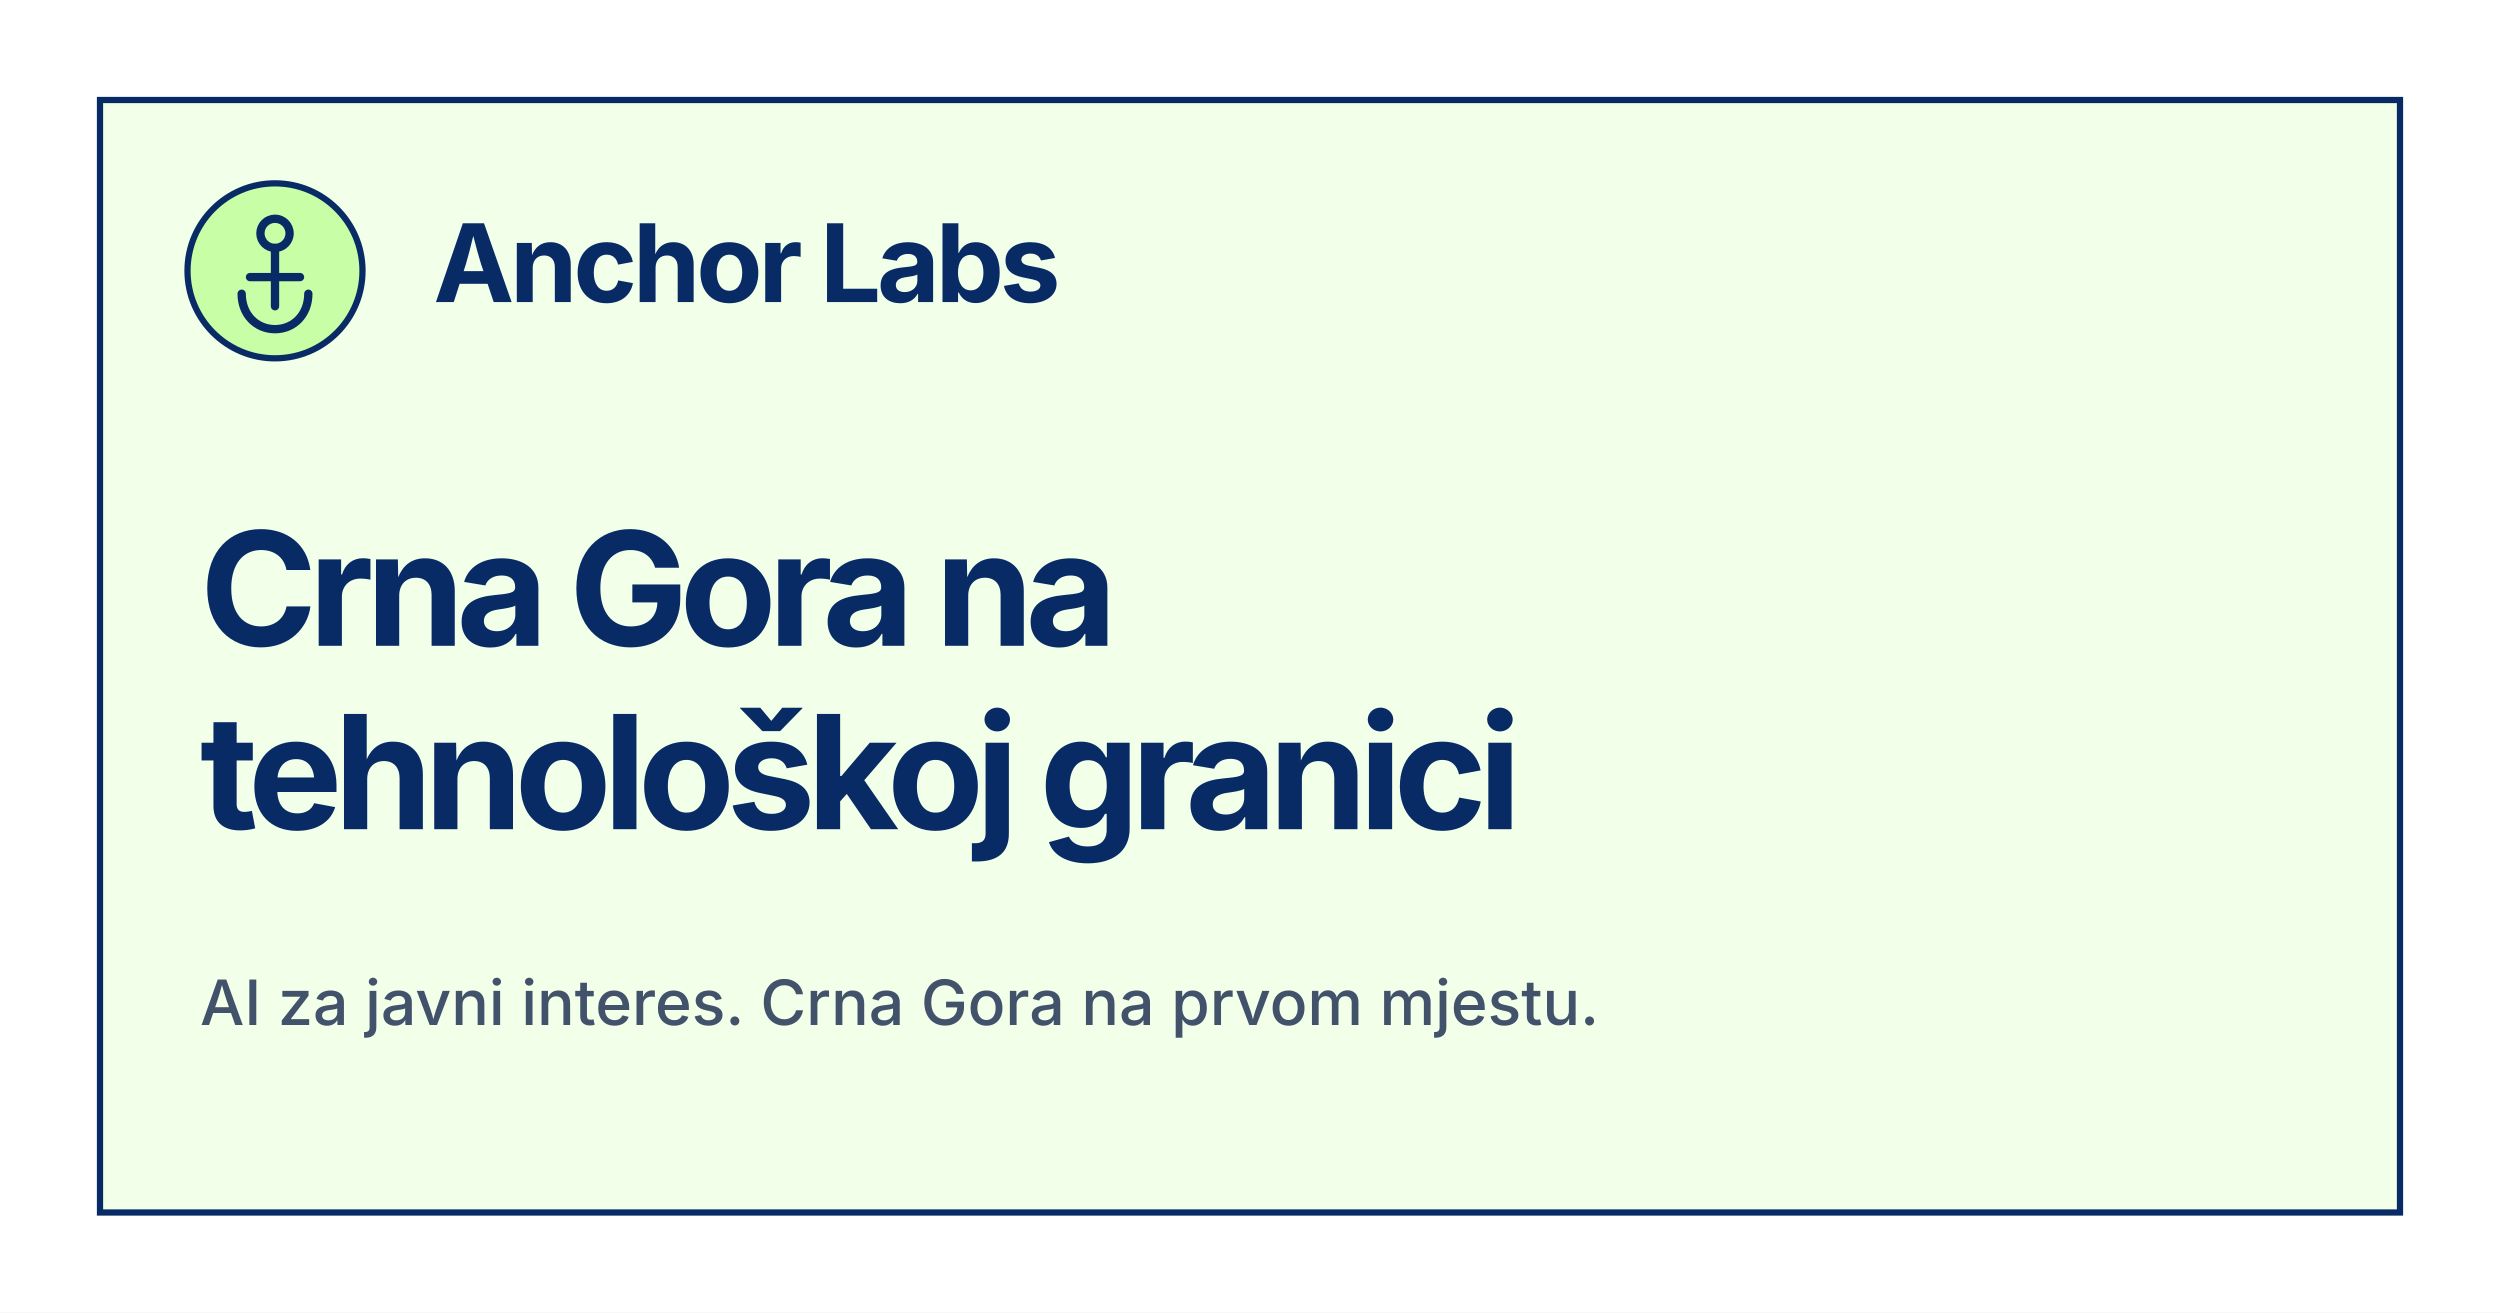
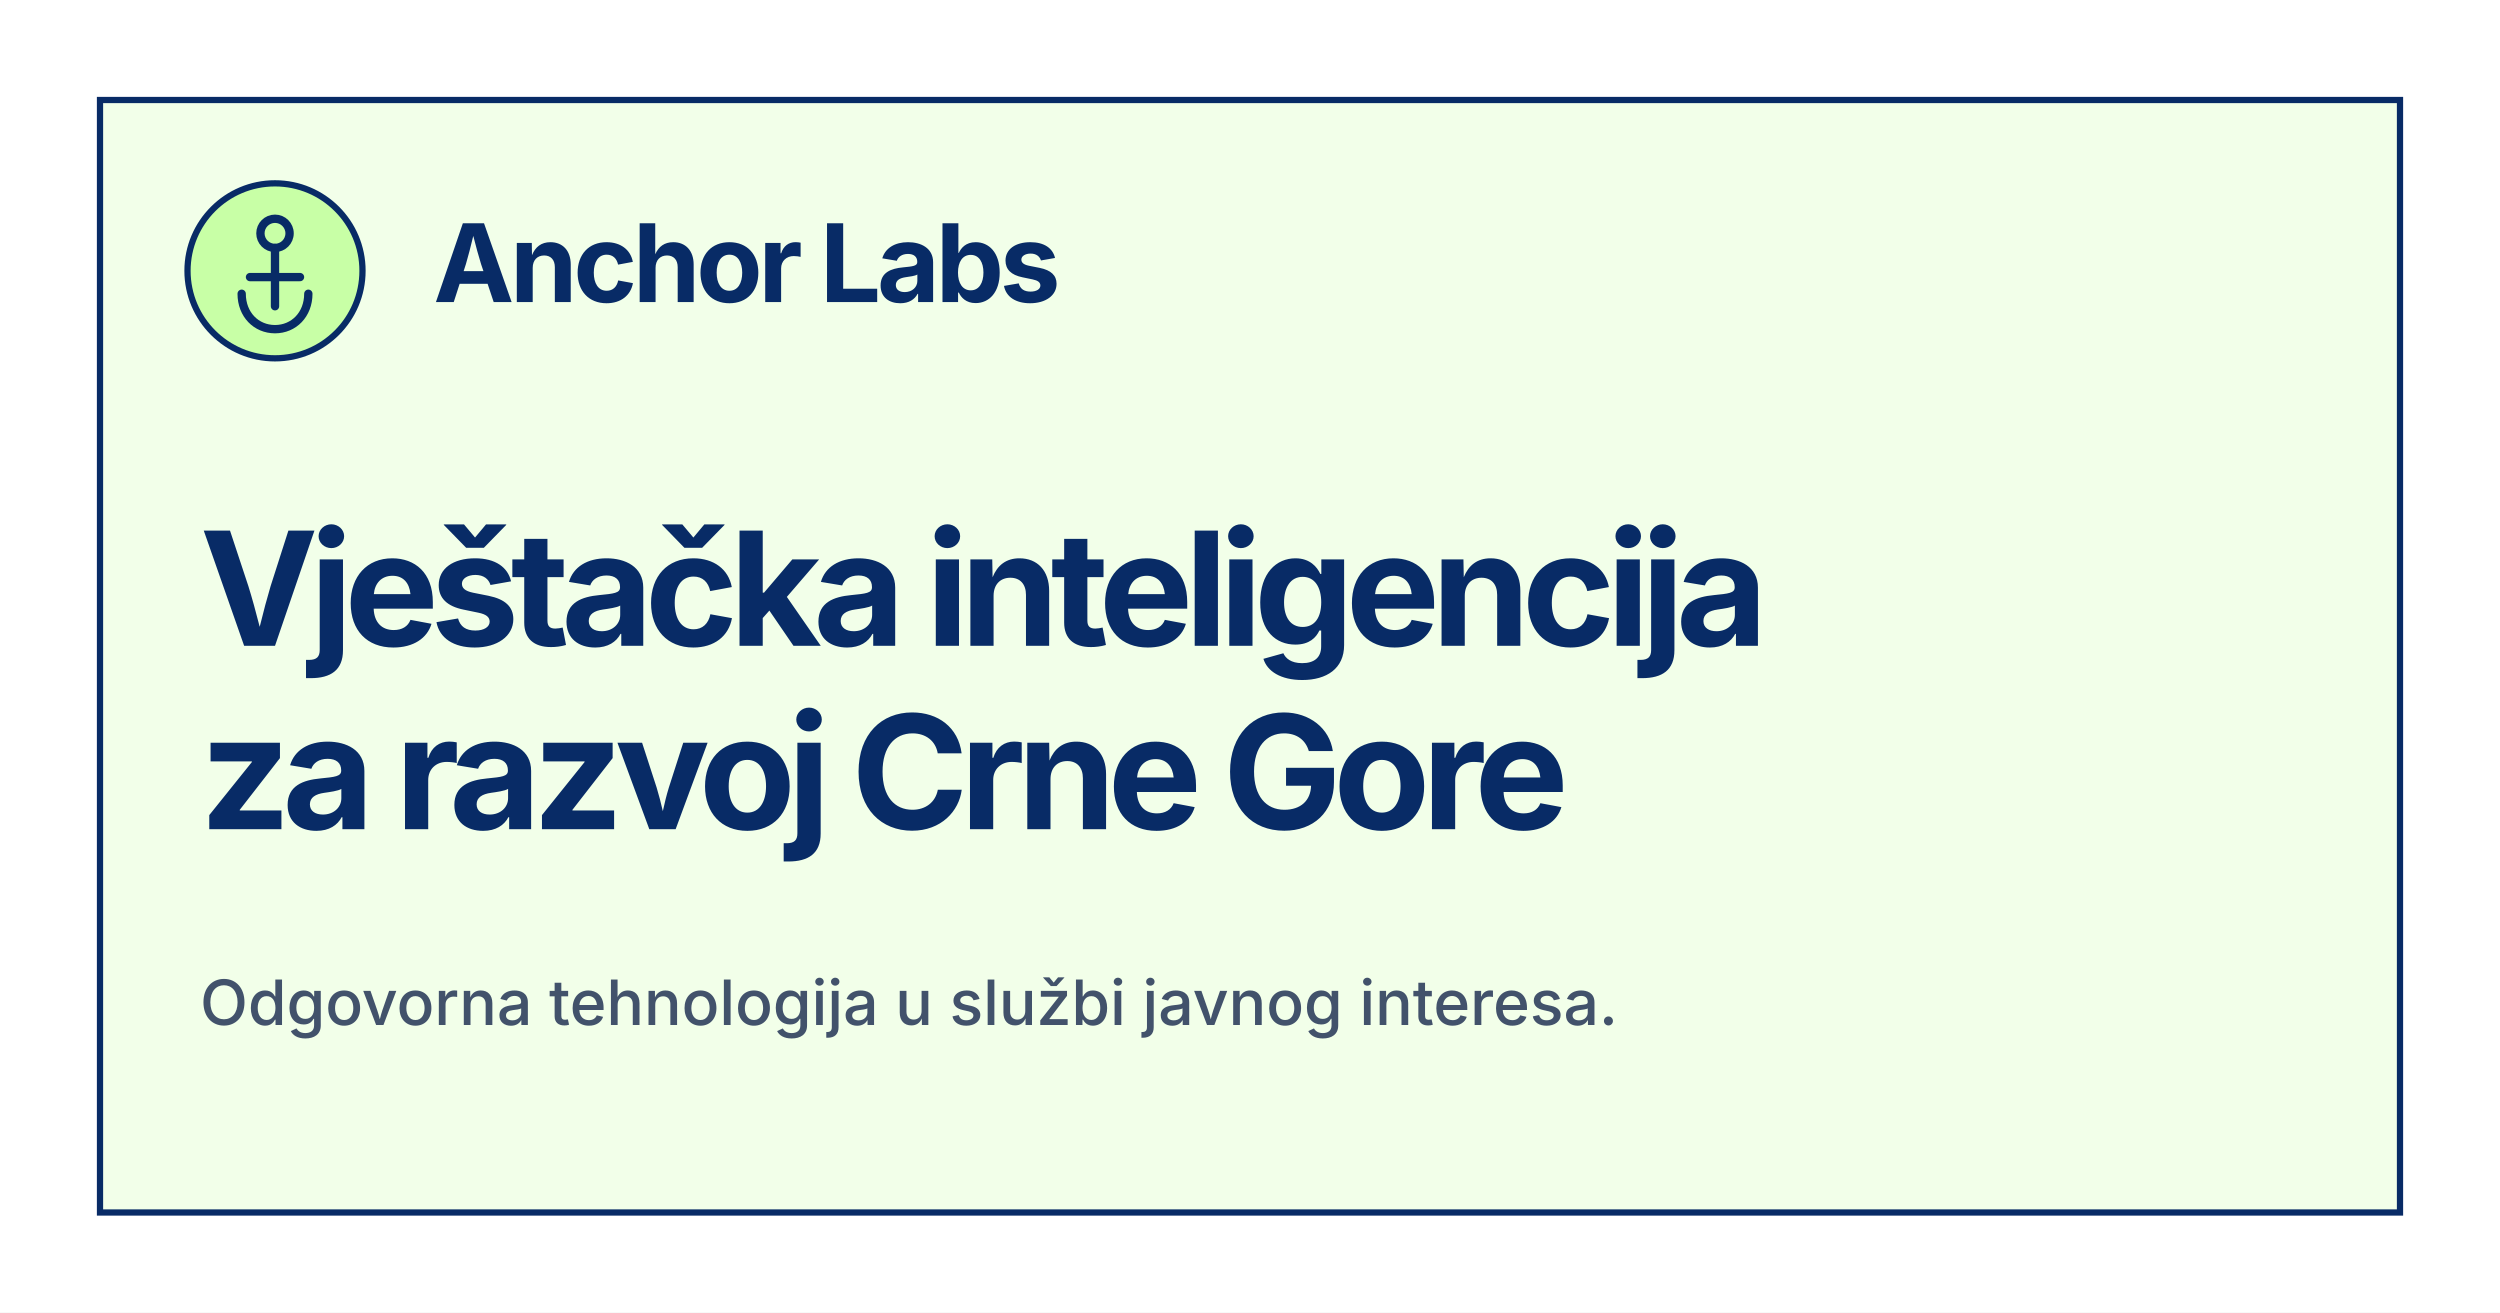
<svg xmlns="http://www.w3.org/2000/svg" width="1200" height="630" viewBox="0 0 1200 630" role="img" aria-labelledby="title desc">
  <rect width="1200" height="630" fill="#ffffff" />
  <rect x="48" y="48" width="1104" height="534" fill="#f2ffe9" stroke="#082b66" stroke-width="3" />
  <circle cx="132" cy="130" r="42" fill="#c8ffa6" stroke="#082b66" stroke-width="3" />
  <g fill="none" stroke="#082b66" stroke-width="4" stroke-linecap="round" stroke-linejoin="round">
    <circle cx="132" cy="112" r="7" />
    <path d="M132 119v28" />
    <path d="M120 133h24" />
    <path d="M116 141c0 10 7 17 16 17s16-7 16-17" />
  </g>
  <text x="208" y="145" fill="#082b66" font-family="Geist, Inter, Arial, sans-serif" font-size="52" font-weight="700" letter-spacing="-2">
    Anchor Labs
  </text>
  <text x="96" y="310" fill="#082b66" font-family="Geist, Inter, Arial, sans-serif" font-size="76" font-weight="700" letter-spacing="-4">
-     Crna Gora na
+     Vještačka inteligencija
  </text>
  <text x="96" y="398" fill="#082b66" font-family="Geist, Inter, Arial, sans-serif" font-size="76" font-weight="700" letter-spacing="-4">
-     tehnološkoj granici
+     za razvoj Crne Gore
  </text>
  <text x="96" y="492" fill="#42526b" font-family="Geist, Inter, Arial, sans-serif" font-size="30" font-weight="500">
-     AI za javni interes. Crna Gora na prvom mjestu.
+     Odgovorna tehnologija u službi javnog interesa.
  </text>
</svg>
